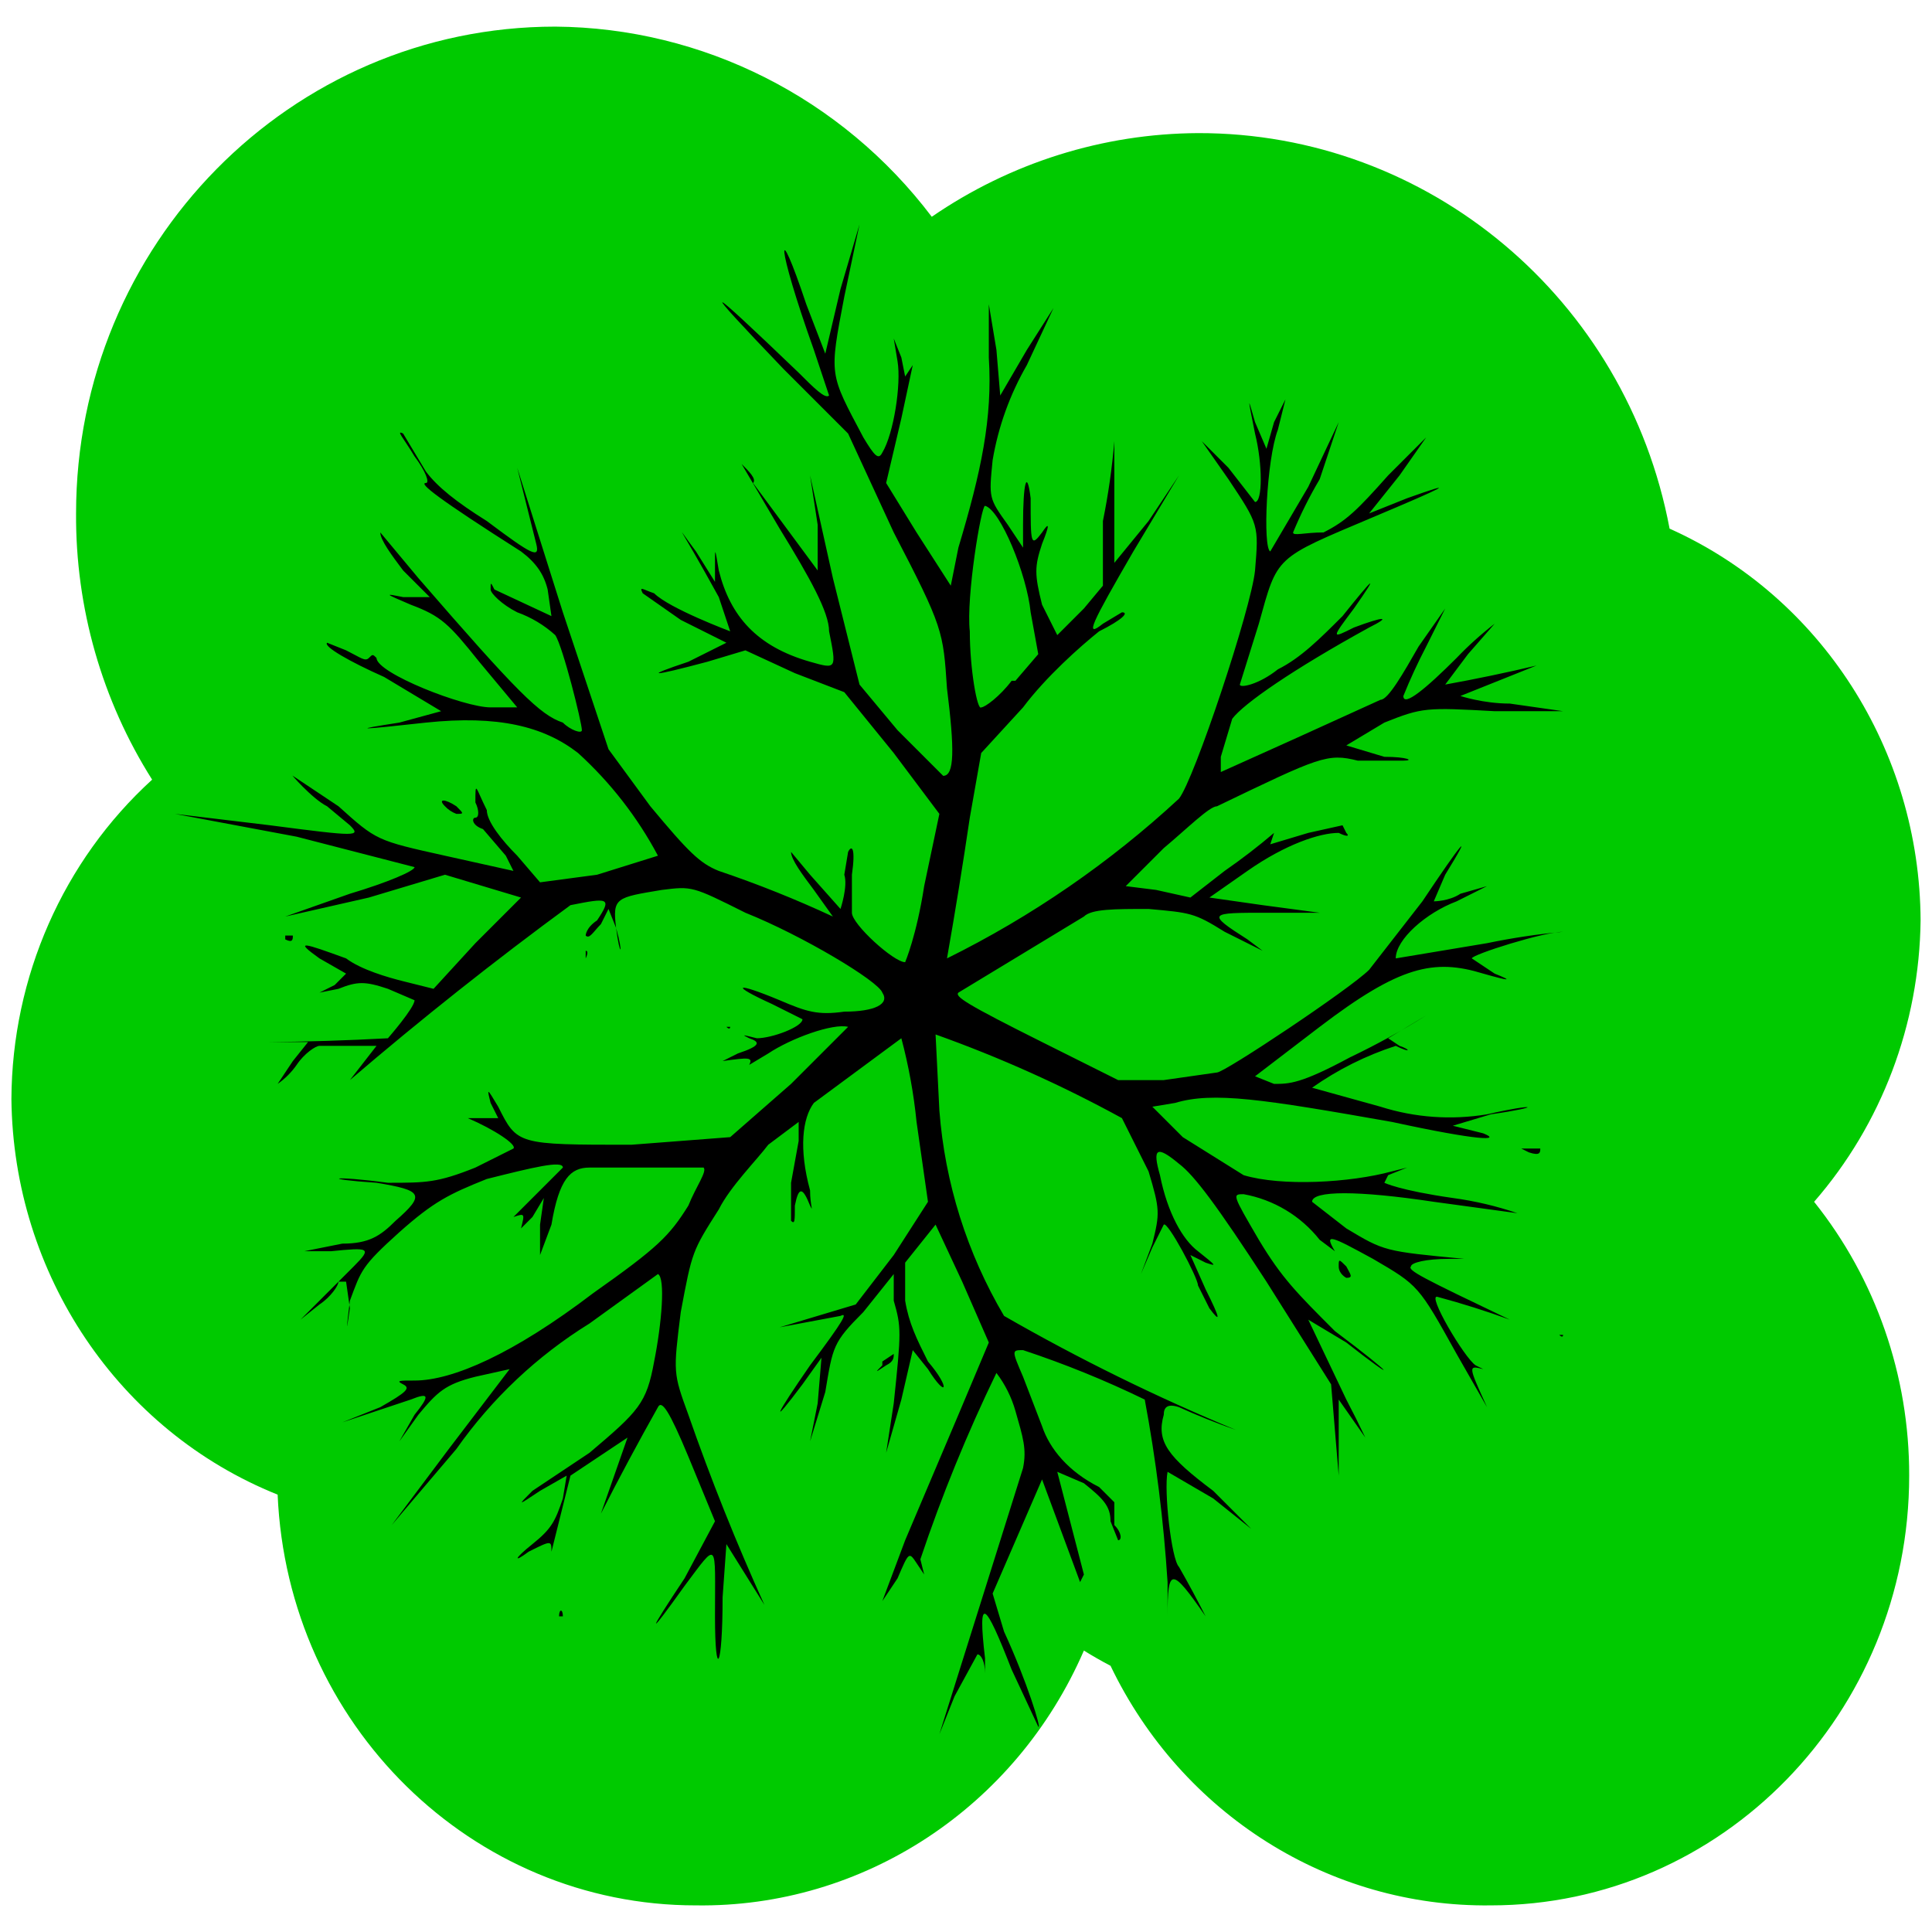
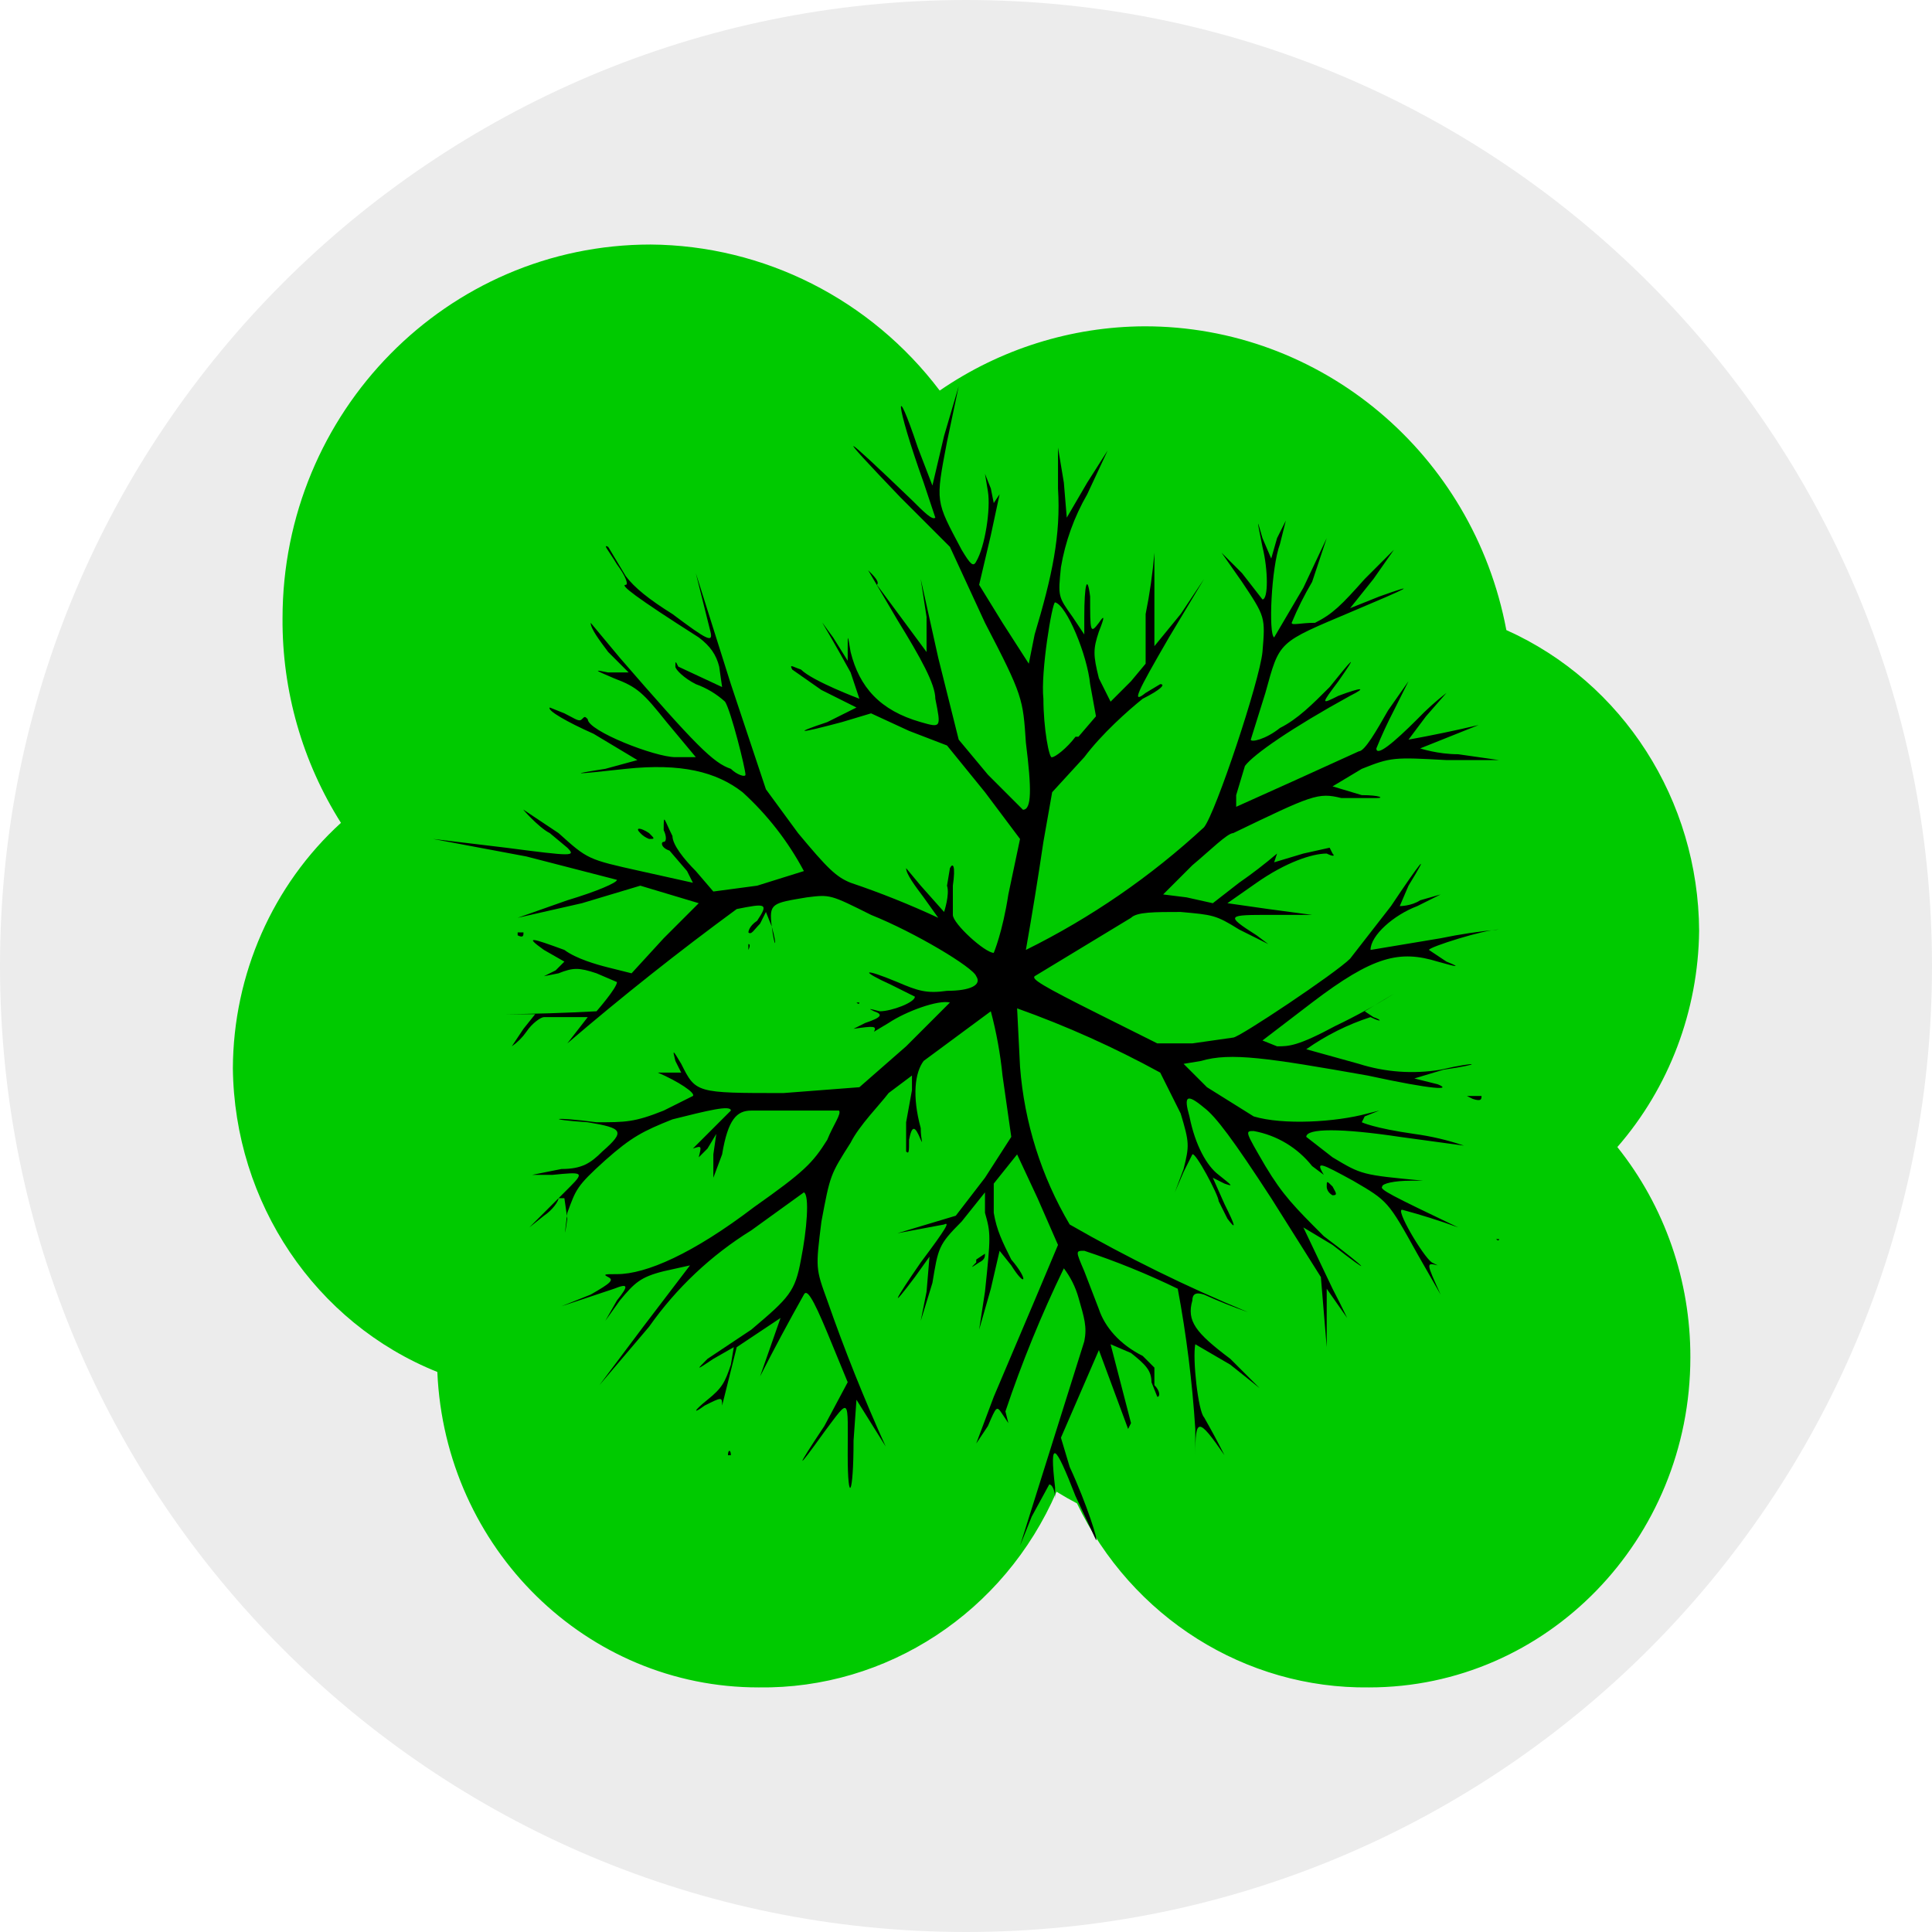
- <svg xmlns="http://www.w3.org/2000/svg" xml:space="preserve" width="192" height="192" viewBox="0 0 50.8 50.8">
-   <path d="M14.6.7A12.6 12.8 0 0 0 2 13.5a12.6 12.8 0 0 0 2 7 11 11.3 0 0 0-3.7 8.4 11 11.3 0 0 0 7 10.4 11 11.3 0 0 0 11 10.8 11 11.3 0 0 0 10.2-6.7 11 11.3 0 0 0 .7.4 11 11.3 0 0 0 10 6.3 11 11.3 0 0 0 11-11.3 11 11.3 0 0 0-2.5-7.2 11 11.3 0 0 0 2.8-7.4 11 11.3 0 0 0-6.6-10.3A12.6 12.8 0 0 0 31.5 3.5a12.6 12.8 0 0 0-7 2.2 12.6 12.8 0 0 0-9.9-5Z" style="fill:#00ca00;fill-opacity:1;stroke-width:1.058" />
-   <path d="m24.7 45.6 2.2-7c.1-.5 0-.8-.2-1.5a3 3 0 0 0-.5-1 41.6 41.6 0 0 0-2 4.9l.1.4-.2-.3c-.2-.3-.2-.3-.5.4l-.4.6.6-1.6 1.4-3.3.8-1.9-.7-1.6-.7-1.5-.4.5-.4.5v1c.1.6.3 1 .6 1.6.6.7.5 1 0 .2l-.4-.5-.3 1.3-.4 1.4.2-1.3c.2-1.9.2-2 0-2.7v-.7l-.8 1c-.8.8-.8.9-1 2.1l-.4 1.3.2-1 .1-1.2-.5.7c-.9 1.2-.7.8.2-.5.9-1.2 1-1.4.8-1.3l-1.6.3 1-.3 1-.3 1-1.3.9-1.4-.3-2.1a14 14 0 0 0-.4-2.2L21.4 29c-.3.4-.4 1.2-.1 2.3 0 .4.1.6 0 .4-.2-.5-.3-.5-.4 0 0 .4 0 .5-.1.4v-1L21 30v-.5l-.8.6c-.3.4-1 1.1-1.3 1.7-.7 1.1-.7 1.1-1 2.7-.2 1.6-.2 1.6.2 2.7a59.8 59.8 0 0 0 2 5l-1-1.6L19 42c0 1.9-.2 2.2-.2.5 0-2 .1-2-.8-.8-1 1.4-1 1.3 0-.2l.8-1.5-.7-1.7c-.5-1.2-.7-1.5-.8-1.3a77.3 77.3 0 0 0-1.5 2.8l.7-2-1.5 1-.5 2c0-.3 0-.3-.6 0-.4.3-.4.2.1-.2s.6-.6.8-1.2l.1-.6-.7.4c-.6.4-.6.4-.2 0l1.5-1c1.3-1.1 1.5-1.3 1.7-2.4.2-1 .3-2.2.1-2.3l-1.8 1.3a12 12 0 0 0-3.5 3.3l-1.7 2 1.5-2 1.6-2.1-.9.2c-.8.2-1 .4-1.5 1l-.5.7.4-.7c.4-.5.4-.6-.1-.4l-1.8.6 1-.4c.7-.4.8-.5.6-.6-.2-.1-.1-.1.3-.1 1 0 2.6-.7 4.7-2.3 1.7-1.2 2-1.5 2.5-2.3.2-.5.5-.9.4-1h-3c-.5 0-.8.3-1 1.5l-.3.8v-.8l.1-.7-.3.5a40.7 40.7 0 0 0-.3.3c.1-.4.1-.4-.2-.3l.3-.3 1-1c0-.2-.8 0-2 .3-1 .4-1.4.6-2.3 1.4-1 .9-1 1-1.3 1.8-.1.8-.1.9 0 .2l-.1-.7h-.2c0 .1-.2.4-.5.6l-.5.4.4-.4 1-1c.5-.5.4-.5-.6-.4H8l1-.2c.7 0 1-.2 1.4-.6.8-.7.7-.8-.5-1-1.5-.1-1.2-.2.3 0 1 0 1.3 0 2.3-.4l1-.5c.1-.1-.5-.5-1.2-.8h.8l-.2-.4c-.1-.4-.1-.4.2.1.5 1 .5 1 3.5 1l2.6-.2 1.6-1.4 1.5-1.5c-.4-.1-1.5.3-2.1.7l-.5.3c.1-.2 0-.2-.7-.1l.4-.2c.6-.2.6-.3.3-.4-.2-.1-.2-.1.2 0 .4 0 1.2-.3 1.2-.5l-.8-.4c-1.1-.5-1-.6.2-.1.7.3 1 .4 1.7.3.8 0 1.2-.2 1-.5-.1-.3-2.1-1.5-3.6-2.1-1.4-.7-1.4-.7-2.2-.6-1.2.2-1.3.2-1.2 1 .2.7.1.8 0 0l-.2-.5-.2.4c-.2.2-.3.4-.4.3 0 0 0-.2.3-.4.4-.6.3-.6-.7-.4a98.1 98.1 0 0 0-5.8 4.6l.7-.9H8.4c-.1 0-.4.2-.6.5a2 2 0 0 1-.5.5l.4-.6.4-.5H7a68.6 68.6 0 0 0 3.2-.1s.7-.8.7-1l-.7-.3c-.6-.2-.8-.2-1.3 0l-.5.1.4-.2.3-.3-.7-.4c-.7-.5-.4-.4.7 0 .4.3 1.1.5 1.5.6l.8.2 1.1-1.2 1.2-1.2-1-.3-1-.3-2 .6-2.2.5 1.7-.6c1-.3 1.7-.6 1.7-.7L7.8 22l-3.2-.6 2.5.3c2.3.3 2.4.3 2.1 0l-.6-.5c-.4-.2-1-.9-.9-.8l1.2.8c1 .9 1 .9 2.8 1.3l1.8.4-.2-.4-.6-.7c-.3-.1-.3-.3-.2-.3.1 0 .1-.2 0-.4 0-.6 0-.4.3.2 0 .3.4.8.8 1.2l.6.7 1.5-.2 1.6-.5a10 10 0 0 0-2.1-2.7c-.9-.7-2.1-1-4-.8-1.8.2-2 .2-.7 0l1.1-.3-1.5-.9c-.9-.4-1.6-.8-1.5-.9l.5.2c.4.2.5.3.6.2.1-.1.1-.1.2 0 0 .4 2.3 1.3 3 1.3h.7l-1-1.2c-.8-1-1-1.2-1.8-1.5-.7-.3-.7-.3-.2-.2h.7l-.7-.7c-.3-.4-.6-.8-.6-1l1 1.2c2.6 3 3.2 3.6 3.8 3.8.2.2.5.3.5.2 0-.2-.5-2.2-.7-2.5a3 3 0 0 0-1-.6c-.4-.2-.7-.5-.7-.6 0-.2 0-.2.1 0l1.5.7-.1-.7c-.1-.4-.3-.7-.7-1-2.2-1.4-2.7-1.8-2.5-1.8.1 0 0-.3-.3-.7-.3-.5-.5-.7-.3-.6l.6 1c.3.4.8.8 1.6 1.3 1.2.9 1.4 1 1.3.6l-.5-2 1.2 3.8 1.2 3.6 1.1 1.5c1 1.2 1.3 1.5 1.8 1.7a29.3 29.3 0 0 1 3 1.2l-.5-.7c-.3-.4-.6-.8-.6-1l.5.6.8.9s.2-.6.1-.9l.1-.6c.1-.2.2-.1.1.6v1c0 .3 1.1 1.3 1.4 1.3 0 0 .3-.7.5-2l.4-1.9-1.2-1.6-1.3-1.6-1.3-.5-1.3-.6-1 .3c-1.5.4-1.7.4-.5 0l1-.5-1.2-.6-1-.7c-.1-.2 0-.1.3 0 .4.4 2 1 2 1l-.3-.9c-1.1-2-1.2-2-.6-1.2l.5.8v-.5c0-.4 0-.4.1.2.3 1.2 1 2 2.4 2.4.7.2.7.2.5-.8 0-.5-.5-1.4-1.3-2.7l-1-1.7c.2.2.4.4.3.5l1.7 2.3v-1.2l-.2-1.3.6 2.7.7 2.8 1 1.2 1.2 1.2c.3 0 .3-.7.1-2.3-.1-1.5-.1-1.6-1.4-4.1l-1.2-2.6-1.7-1.7c-2.3-2.4-2.1-2.3.4.1.4.4.7.7.8.6l-.4-1.2c-1-2.8-1-3.6-.2-1.2l.5 1.3.4-1.7.5-1.7-.4 1.9c-.4 2.1-.4 2 .5 3.7.3.5.4.6.5.4.3-.5.5-1.8.4-2.4l-.1-.6.2.5.1.5.2-.3-.3 1.4-.4 1.7.8 1.3.9 1.4.2-1c.6-2 .9-3.4.8-5V8l.2 1.2.1 1.2.7-1.2.7-1.1-.7 1.5a7.5 7.5 0 0 0-.9 2.5c-.1 1-.1 1 .4 1.7l.4.6v-.6c0-1.1.1-1.5.2-.7 0 1.2 0 1.3.3.9.2-.3.2-.2 0 .3-.2.6-.2.8 0 1.6l.4.8.7-.7.5-.6v-1.7a18 18 0 0 0 .3-2.1v.6a1415.8 1415.8 0 0 1 0 2.6l.9-1.1.8-1.2-1.2 2c-1.1 1.9-1.3 2.3-.8 1.9l.5-.3c.2 0 0 .2-.6.5-.5.4-1.4 1.2-2 2l-1.1 1.2-.3 1.7a134.6 134.6 0 0 1-.6 3.7A25.9 25.9 0 0 0 31 21c.4-.5 1.9-5 2-6 .1-1.2.1-1.2-.7-2.4l-.7-1 .7.7.7.9c.2 0 .2-1 0-1.8-.2-1-.2-1 0-.3l.3.7.2-.7.3-.6-.2.8c-.3.8-.4 3.1-.2 3.2l1-1.7.8-1.7-.5 1.5A11 11 0 0 0 34 14c0 .1.3 0 .8 0 .6-.3.9-.6 1.7-1.5l1-1-.7 1-.8 1 1-.4c1.4-.5 1-.3-.9.5-2.6 1.1-2.5 1-3 2.8l-.5 1.6c0 .1.5 0 1-.4.6-.3 1.1-.8 1.7-1.4.8-1 1-1.2.3-.2-.6.8-.6.8 0 .5.8-.3 1-.3.4 0-2 1.1-3.3 2-3.6 2.4l-.3 1v.4l2-.9 2.2-1c.2 0 .6-.7 1-1.4l.7-1-.5 1a15 15 0 0 0-.6 1.3c0 .3.6-.2 1.4-1a9 9 0 0 1 1-.9l-.7.8-.6.8a45.8 45.8 0 0 0 2.4-.5l-2 .8s.6.2 1.3.2l1.4.2h-1.8c-1.8-.1-1.9-.1-2.9.3l-1 .6 1 .3c.6 0 .8.1.5.1h-1.2c-.8-.2-1-.1-3.7 1.2-.2 0-.8.6-1.4 1.1l-1 1 .8.1.9.2.9-.7a16.5 16.5 0 0 0 1.3-1l-.1.3 1-.3.9-.2.1.2c.1.1 0 .1-.2 0-.5 0-1.4.3-2.4 1l-1 .7 1.4.2 1.5.2h-1.4c-1.5 0-1.6 0-.5.7l.4.3-1-.5c-.8-.5-.9-.5-2-.6-.9 0-1.5 0-1.7.2a2881.6 2881.6 0 0 0-3.3 2c-.1.1.2.3 2.2 1.3l2 1h1.2l1.4-.2c.2 0 3.5-2.2 4-2.7l1.4-1.8c1-1.5 1.4-2 .6-.7l-.3.7s.4 0 .7-.2l.7-.2-.8.4c-.8.3-1.6 1-1.6 1.5l2.4-.4a18 18 0 0 1 2-.3c-.5 0-2.4.6-2.4.7l.6.4c.5.2.4.2-.3 0-1.3-.4-2.2-.2-4.3 1.4L33 28.3l.5.2c.4 0 .7 0 2-.7a19.9 19.9 0 0 0 2-1.1l-.5.3-.5.3.3.2c.3.1.3.2-.1 0a8.2 8.2 0 0 0-2.2 1.1l1.8.5a6 6 0 0 0 2.8.2c1.3-.3 1.5-.2.1 0l-1 .3.8.2c.5.2-.1.2-2.4-.3-3.4-.6-4.7-.8-5.7-.5l-.6.1.8.8 1.6 1c1 .3 2.8.2 3.9-.1l.4-.1-.5.2-.1.2s.4.2 1.8.4a9 9 0 0 1 1.7.4l-2.2-.3c-2-.3-3.2-.3-3.2 0l.9.7c1 .6 1 .6 3.1.8h-.4c-.6 0-1 .1-1 .2-.1.1.3.3 2.6 1.4a23 23 0 0 0-1.9-.6c-.3-.1.7 1.6 1 1.8l.2.1c-.4-.1-.4-.1.1 1l-.8-1.4c-1-1.8-1-1.8-2.2-2.5-1.1-.6-1.3-.7-1-.2l-.4-.3a3.3 3.3 0 0 0-2-1.2c-.3 0-.3 0 .4 1.2.6 1 1 1.4 2 2.4 1.6 1.2 1.7 1.4.3.3l-1-.6 1 2.1a28.2 28.2 0 0 1 .5 1l-.7-1v2l-.1-1.2-.1-1.2-1.7-2.7c-1.3-2-1.9-2.8-2.3-3.1-.6-.5-.7-.4-.5.3.2 1 .6 1.7 1 2 .5.4.5.4.2.3l-.4-.2.4.9c.4.8.4.9.1.5l-.3-.6c0-.2-.8-1.7-.9-1.6l-.3.6-.3.7.3-.8c.2-.8.2-.9-.1-1.9l-.7-1.4a34 34 0 0 0-4.9-2.2l.1 2a12.5 12.5 0 0 0 1.7 5.4 52.7 52.7 0 0 0 6.1 3A18 18 0 0 1 31 37c-.3-.1-.4 0-.4.2-.2.7.1 1.1 1.3 2l1 1-1-.8-1.2-.7c-.1.5.1 2.3.3 2.5a28.7 28.7 0 0 1 .7 1.3c-.9-1.3-1-1.3-1 0v.6-1.5a40 40 0 0 0-.6-4.8 26 26 0 0 0-3.2-1.3c-.3 0-.3 0 0 .7l.5 1.3c.2.6.7 1.2 1.5 1.6l.4.4v.6c.2.2.2.4.1.4l-.2-.5c0-.4-.2-.6-.7-1l-.7-.3.7 2.7a2142.5 2142.5 0 0 1-.1.2l-1-2.7-1.3 3 .3 1c.6 1.3 1 2.6.9 2.5l-.7-1.5c-.7-1.8-.9-2-.7-.3v1-.6c0-.3-.1-.5-.2-.5l-.6 1.1-.4 1zm2-27.7.6-.7-.2-1.1c-.1-1-.8-2.7-1.2-2.8-.1 0-.5 2.4-.4 3.3 0 1 .2 2.1.3 2 .1 0 .5-.3.8-.7zm-12 24.6c0-.2.1-.2.1 0v.2-.2zm8.3 0c0-.2 0-.2 0 0v.2-.2zm.2-6.7.3-.2c0 .1 0 .2-.2.3-.3.2-.3.2-.1 0zm17.7-.7h.2s0 .1-.1 0h-.1zm-5.7-1.8c0-.2 0-.2.2 0 .1.2.2.3 0 .3 0 0-.2-.1-.2-.3zM7.5 24.6h.2c0 .1 0 .2-.2.1-.1 0-.1 0 0 0zM19 27h.2s0 .1-.1 0H19zm-3.6-2c0-.1 0-.2 0 0 .1 0 0 .2 0 .2V25zM40 30.2h.5c0 .1 0 .2-.3.1l-.2-.1zm-28.3-9c-.2-.2 0-.2.3 0 .2.2.2.2 0 .2a.8.8 0 0 1-.3-.2z" style="fill:#000;stroke-width:.539" />
+ <svg xmlns="http://www.w3.org/2000/svg" xml:space="preserve" width="250" height="250" viewBox="0 0 66.146 66.146" version="1.1" id="svg2">
+   <defs id="defs2" />
+   <g id="layer1">
+     <circle style="fill:#ececec;stroke-width:0.92" id="path3" cx="33.073" cy="33.073" r="33.073" />
+     <g id="layer8">
+       <path d="M 22.273,8.372 A 12.6,12.8 0 0 0 9.673,21.172 a 12.6,12.8 0 0 0 2,7 11,11.3 0 0 0 -3.7,8.4 11,11.3 0 0 0 7,10.4 11,11.3 0 0 0 11,10.8 11,11.3 0 0 0 10.2,-6.7 11,11.3 0 0 0 0.7,0.4 11,11.3 0 0 0 10,6.3 11,11.3 0 0 0 11,-11.3 11,11.3 0 0 0 -2.5,-7.2 11,11.3 0 0 0 2.8,-7.4 11,11.3 0 0 0 -6.6,-10.3 12.6,12.8 0 0 0 -12.4,-10.4 12.6,12.8 0 0 0 -7,2.2 12.6,12.8 0 0 0 -9.9,-5 z" style="fill:#00ca00;fill-opacity:1;stroke-width:1.058" id="path1" />
+     </g>
+     <g id="layer9">
+       <path d="m 34.923,52.923 2.2,-7 c 0.1,-0.5 0,-0.8 -0.2,-1.5 a 3,3 0 0 0 -0.5,-1 41.6,41.6 0 0 0 -2,4.9 l 0.1,0.4 -0.2,-0.3 c -0.2,-0.3 -0.2,-0.3 -0.5,0.4 l -0.4,0.6 0.6,-1.6 1.4,-3.3 0.8,-1.9 -0.7,-1.6 -0.7,-1.5 -0.4,0.5 -0.4,0.5 v 1 c 0.1,0.6 0.3,1 0.6,1.6 0.6,0.7 0.5,1 0,0.2 l -0.4,-0.5 -0.3,1.3 -0.4,1.4 0.2,-1.3 c 0.2,-1.9 0.2,-2 0,-2.7 v -0.7 l -0.8,1 c -0.8,0.8 -0.8,0.9 -1,2.1 l -0.4,1.3 0.2,-1 0.1,-1.2 -0.5,0.7 c -0.9,1.2 -0.7,0.8 0.2,-0.5 0.9,-1.2 1,-1.4 0.8,-1.3 l -1.6,0.3 1,-0.3 1,-0.3 1,-1.3 0.9,-1.4 -0.3,-2.1 a 14,14 0 0 0 -0.4,-2.2 l -2.3,1.7 c -0.3,0.4 -0.4,1.2 -0.1,2.3 0,0.4 0.1,0.6 0,0.4 -0.2,-0.5 -0.3,-0.5 -0.4,0 0,0.4 0,0.5 -0.1,0.4 v -1 l 0.2,-1.1 v -0.5 l -0.8,0.6 c -0.3,0.4 -1,1.1 -1.3,1.7 -0.7,1.1 -0.7,1.1 -1,2.7 -0.2,1.6 -0.2,1.6 0.2,2.7 a 59.8,59.8 0 0 0 2,5 l -1,-1.6 -0.1,1.4 c 0,1.9 -0.2,2.2 -0.2,0.5 0,-2 0.1,-2 -0.8,-0.8 -1,1.4 -1,1.3 0,-0.2 l 0.8,-1.5 -0.7,-1.7 c -0.5,-1.2 -0.7,-1.5 -0.8,-1.3 a 77.3,77.3 0 0 0 -1.5,2.8 l 0.7,-2 -1.5,1 -0.5,2 c 0,-0.3 0,-0.3 -0.6,0 -0.4,0.3 -0.4,0.2 0.1,-0.2 0.5,-0.4 0.6,-0.6 0.8,-1.2 l 0.1,-0.6 -0.7,0.4 c -0.6,0.4 -0.6,0.4 -0.2,0 l 1.5,-1 c 1.3,-1.1 1.5,-1.3 1.7,-2.4 0.2,-1 0.3,-2.2 0.1,-2.3 l -1.8,1.3 a 12,12 0 0 0 -3.5,3.3 l -1.7,2 1.5,-2 1.6,-2.1 -0.9,0.2 c -0.8,0.2 -1,0.4 -1.5,1 l -0.5,0.7 0.4,-0.7 c 0.4,-0.5 0.4,-0.6 -0.1,-0.4 l -1.8,0.6 1,-0.4 c 0.7,-0.4 0.8,-0.5 0.6,-0.6 -0.2,-0.1 -0.1,-0.1 0.3,-0.1 1,0 2.6,-0.7 4.7,-2.3 1.7,-1.2 2,-1.5 2.5,-2.3 0.2,-0.5 0.5,-0.9 0.4,-1 h -3 c -0.5,0 -0.8,0.3 -1,1.5 l -0.3,0.8 v -0.8 l 0.1,-0.7 -0.3,0.5 a 40.7,40.7 0 0 0 -0.3,0.3 c 0.1,-0.4 0.1,-0.4 -0.2,-0.3 l 0.3,-0.3 1,-1 c 0,-0.2 -0.8,0 -2,0.3 -1,0.4 -1.4,0.6 -2.3,1.4 -1,0.9 -1,1 -1.3,1.8 -0.1,0.8 -0.1,0.9 0,0.2 l -0.1,-0.7 h -0.2 c 0,0.1 -0.2,0.4 -0.5,0.6 l -0.5,0.4 0.4,-0.4 1,-1 c 0.5,-0.5 0.4,-0.5 -0.6,-0.4 h -0.7 l 1,-0.2 c 0.7,0 1,-0.2 1.4,-0.6 0.8,-0.7 0.7,-0.8 -0.5,-1 -1.5,-0.1 -1.2,-0.2 0.3,0 1,0 1.3,0 2.3,-0.4 l 1,-0.5 c 0.1,-0.1 -0.5,-0.5 -1.2,-0.8 h 0.8 l -0.2,-0.4 c -0.1,-0.4 -0.1,-0.4 0.2,0.1 0.5,1 0.5,1 3.5,1 l 2.6,-0.2 1.6,-1.4 1.5,-1.5 c -0.4,-0.1 -1.5,0.3 -2.1,0.7 l -0.5,0.3 c 0.1,-0.2 0,-0.2 -0.7,-0.1 l 0.4,-0.2 c 0.6,-0.2 0.6,-0.3 0.3,-0.4 -0.2,-0.1 -0.2,-0.1 0.2,0 0.4,0 1.2,-0.3 1.2,-0.5 l -0.8,-0.4 c -1.1,-0.5 -1,-0.6 0.2,-0.1 0.7,0.3 1,0.4 1.7,0.3 0.8,0 1.2,-0.2 1,-0.5 -0.1,-0.3 -2.1,-1.5 -3.6,-2.1 -1.4,-0.7 -1.4,-0.7 -2.2,-0.6 -1.2,0.2 -1.3,0.2 -1.2,1 0.2,0.7 0.1,0.8 0,0 l -0.2,-0.5 -0.2,0.4 c -0.2,0.2 -0.3,0.4 -0.4,0.3 0,0 0,-0.2 0.3,-0.4 0.4,-0.6 0.3,-0.6 -0.7,-0.4 a 98.1,98.1 0 0 0 -5.8,4.6 l 0.7,-0.9 h -1.5 c -0.1,0 -0.4,0.2 -0.6,0.5 a 2,2 0 0 1 -0.5,0.5 l 0.4,-0.6 0.4,-0.5 h -1.1 a 68.6,68.6 0 0 0 3.2,-0.1 c 0,0 0.7,-0.8 0.7,-1 l -0.7,-0.3 c -0.6,-0.2 -0.8,-0.2 -1.3,0 l -0.5,0.1 0.4,-0.2 0.3,-0.3 -0.7,-0.4 c -0.7,-0.5 -0.4,-0.4 0.7,0 0.4,0.3 1.1,0.5 1.5,0.6 l 0.8,0.2 1.1,-1.2 1.2,-1.2 -1,-0.3 -1,-0.3 -2,0.6 -2.2,0.5 1.7,-0.6 c 1,-0.3 1.7,-0.6 1.7,-0.7 l -3.1,-0.8 -3.2,-0.6 2.5,0.3 c 2.3,0.3 2.4,0.3 2.1,0 l -0.6,-0.5 c -0.4,-0.2 -1,-0.9 -0.9,-0.8 l 1.2,0.8 c 1,0.9 1,0.9 2.8,1.3 l 1.8,0.4 -0.2,-0.4 -0.6,-0.7 c -0.3,-0.1 -0.3,-0.3 -0.2,-0.3 0.1,0 0.1,-0.2 0,-0.4 0,-0.6 0,-0.4 0.3,0.2 0,0.3 0.4,0.8 0.8,1.2 l 0.6,0.7 1.5,-0.2 1.6,-0.5 a 10,10 0 0 0 -2.1,-2.7 c -0.9,-0.7 -2.1,-1 -4,-0.8 -1.8,0.2 -2,0.2 -0.7,0 l 1.1,-0.3 -1.5,-0.9 c -0.9,-0.4 -1.6,-0.8 -1.5,-0.9 l 0.5,0.2 c 0.4,0.2 0.5,0.3 0.6,0.2 0.1,-0.1 0.1,-0.1 0.2,0 0,0.4 2.3,1.3 3,1.3 h 0.7 l -1,-1.2 c -0.8,-1 -1,-1.2 -1.8,-1.5 -0.7,-0.3 -0.7,-0.3 -0.2,-0.2 h 0.7 l -0.7,-0.7 c -0.3,-0.4 -0.6,-0.8 -0.6,-1 l 1,1.2 c 2.6,3 3.2,3.6 3.8,3.8 0.2,0.2 0.5,0.3 0.5,0.2 0,-0.2 -0.5,-2.2 -0.7,-2.5 a 3,3 0 0 0 -1,-0.6 c -0.4,-0.2 -0.7,-0.5 -0.7,-0.6 0,-0.2 0,-0.2 0.1,0 l 1.5,0.7 -0.1,-0.7 c -0.1,-0.4 -0.3,-0.7 -0.7,-1 -2.2,-1.4 -2.7,-1.8 -2.5,-1.8 0.1,0 0,-0.3 -0.3,-0.7 -0.3,-0.5 -0.5,-0.7 -0.3,-0.6 l 0.6,1 c 0.3,0.4 0.8,0.8 1.6,1.3 1.2,0.9 1.4,1 1.3,0.6 l -0.5,-2 1.2,3.8 1.2,3.6 1.1,1.5 c 1,1.2 1.3,1.5 1.8,1.7 a 29.3,29.3 0 0 1 3,1.2 l -0.5,-0.7 c -0.3,-0.4 -0.6,-0.8 -0.6,-1 l 0.5,0.6 0.8,0.9 c 0,0 0.2,-0.6 0.1,-0.9 l 0.1,-0.6 c 0.1,-0.2 0.2,-0.1 0.1,0.6 v 1 c 0,0.3 1.1,1.3 1.4,1.3 0,0 0.3,-0.7 0.5,-2 l 0.4,-1.9 -1.2,-1.6 -1.3,-1.6 -1.3,-0.5 -1.3,-0.6 -1,0.3 c -1.5,0.4 -1.7,0.4 -0.5,0 l 1,-0.5 -1.2,-0.6 -1,-0.7 c -0.1,-0.2 0,-0.1 0.3,0 0.4,0.4 2,1 2,1 l -0.3,-0.9 c -1.1,-2 -1.2,-2 -0.6,-1.2 l 0.5,0.8 v -0.5 c 0,-0.4 0,-0.4 0.1,0.2 0.3,1.2 1,2 2.4,2.4 0.7,0.2 0.7,0.2 0.5,-0.8 0,-0.5 -0.5,-1.4 -1.3,-2.7 l -1,-1.7 c 0.2,0.2 0.4,0.4 0.3,0.5 l 1.7,2.3 v -1.2 l -0.2,-1.3 0.6,2.7 0.7,2.8 1,1.2 1.2,1.2 c 0.3,0 0.3,-0.7 0.1,-2.3 -0.1,-1.5 -0.1,-1.6 -1.4,-4.1 l -1.2,-2.6 -1.7,-1.7 c -2.3,-2.4 -2.1,-2.3 0.4,0.1 0.4,0.4 0.7,0.7 0.8,0.6 l -0.4,-1.2 c -1,-2.8 -1,-3.6 -0.2,-1.2 l 0.5,1.3 0.4,-1.7 0.5,-1.7 -0.4,1.9 c -0.4,2.1 -0.4,2 0.5,3.7 0.3,0.5 0.4,0.6 0.5,0.4 0.3,-0.5 0.5,-1.8 0.4,-2.4 l -0.1,-0.6 0.2,0.5 0.1,0.5 0.2,-0.3 -0.3,1.4 -0.4,1.7 0.8,1.3 0.9,1.4 0.2,-1 c 0.6,-2 0.9,-3.4 0.8,-5 v -1.4 l 0.2,1.2 0.1,1.2 0.7,-1.2 0.7,-1.1 -0.7,1.5 a 7.5,7.5 0 0 0 -0.9,2.5 c -0.1,1 -0.1,1 0.4,1.7 l 0.4,0.6 v -0.6 c 0,-1.1 0.1,-1.5 0.2,-0.7 0,1.2 0,1.3 0.3,0.9 0.2,-0.3 0.2,-0.2 0,0.3 -0.2,0.6 -0.2,0.8 0,1.6 l 0.4,0.8 0.7,-0.7 0.5,-0.6 v -1.7 a 18,18 0 0 0 0.3,-2.1 v 0.6 a 1415.8,1415.8 0 0 1 0,2.6 l 0.9,-1.1 0.8,-1.2 -1.2,2 c -1.1,1.9 -1.3,2.3 -0.8,1.9 l 0.5,-0.3 c 0.2,0 0,0.2 -0.6,0.5 -0.5,0.4 -1.4,1.2 -2,2 l -1.1,1.2 -0.3,1.7 a 134.6,134.6 0 0 1 -0.6,3.7 25.9,25.9 0 0 0 6.1,-4.2 c 0.4,-0.5 1.9,-5 2,-6 0.1,-1.2 0.1,-1.2 -0.7,-2.4 l -0.7,-1 0.7,0.7 0.7,0.9 c 0.2,0 0.2,-1 0,-1.8 -0.2,-1 -0.2,-1 0,-0.3 l 0.3,0.7 0.2,-0.7 0.3,-0.6 -0.2,0.8 c -0.3,0.8 -0.4,3.1 -0.2,3.2 l 1,-1.7 0.8,-1.7 -0.5,1.5 a 11,11 0 0 0 -0.7,1.4 c 0,0.1 0.3,0 0.8,0 0.6,-0.3 0.9,-0.6 1.7,-1.5 l 1,-1 -0.7,1 -0.8,1 1,-0.4 c 1.4,-0.5 1,-0.3 -0.9,0.5 -2.6,1.1 -2.5,1 -3,2.8 l -0.5,1.6 c 0,0.1 0.5,0 1,-0.4 0.6,-0.3 1.1,-0.8 1.7,-1.4 0.8,-1 1,-1.2 0.3,-0.2 -0.6,0.8 -0.6,0.8 0,0.5 0.8,-0.3 1,-0.3 0.4,0 -2,1.1 -3.3,2 -3.6,2.4 l -0.3,1 v 0.4 l 2,-0.9 2.2,-1 c 0.2,0 0.6,-0.7 1,-1.4 l 0.7,-1 -0.5,1 a 15,15 0 0 0 -0.6,1.3 c 0,0.3 0.6,-0.2 1.4,-1 a 9,9 0 0 1 1,-0.9 l -0.7,0.8 -0.6,0.8 a 45.8,45.8 0 0 0 2.4,-0.5 l -2,0.8 c 0,0 0.6,0.2 1.3,0.2 l 1.4,0.2 h -1.8 c -1.8,-0.1 -1.9,-0.1 -2.9,0.3 l -1,0.6 1,0.3 c 0.6,0 0.8,0.1 0.5,0.1 h -1.2 c -0.8,-0.2 -1,-0.1 -3.7,1.2 -0.2,0 -0.8,0.6 -1.4,1.1 l -1,1 0.8,0.1 0.9,0.2 0.9,-0.7 a 16.5,16.5 0 0 0 1.3,-1 l -0.1,0.3 1,-0.3 0.9,-0.2 0.1,0.2 c 0.1,0.1 0,0.1 -0.2,0 -0.5,0 -1.4,0.3 -2.4,1 l -1,0.7 1.4,0.2 1.5,0.2 h -1.4 c -1.5,0 -1.6,0 -0.5,0.7 l 0.4,0.3 -1,-0.5 c -0.8,-0.5 -0.9,-0.5 -2,-0.6 -0.9,0 -1.5,0 -1.7,0.2 a 2881.6,2881.6 0 0 0 -3.3,2 c -0.1,0.1 0.2,0.3 2.2,1.3 l 2,1 h 1.2 l 1.4,-0.2 c 0.2,0 3.5,-2.2 4,-2.7 l 1.4,-1.8 c 1,-1.5 1.4,-2 0.6,-0.7 l -0.3,0.7 c 0,0 0.4,0 0.7,-0.2 l 0.7,-0.2 -0.8,0.4 c -0.8,0.3 -1.6,1 -1.6,1.5 l 2.4,-0.4 a 18,18 0 0 1 2,-0.3 c -0.5,0 -2.4,0.6 -2.4,0.7 l 0.6,0.4 c 0.5,0.2 0.4,0.2 -0.3,0 -1.3,-0.4 -2.2,-0.2 -4.3,1.4 l -1.7,1.3 0.5,0.2 c 0.4,0 0.7,0 2,-0.7 a 19.9,19.9 0 0 0 2,-1.1 l -0.5,0.3 -0.5,0.3 0.3,0.2 c 0.3,0.1 0.3,0.2 -0.1,0 a 8.2,8.2 0 0 0 -2.2,1.1 l 1.8,0.5 a 6,6 0 0 0 2.8,0.2 c 1.3,-0.3 1.5,-0.2 0.1,0 l -1,0.3 0.8,0.2 c 0.5,0.2 -0.1,0.2 -2.4,-0.3 -3.4,-0.6 -4.7,-0.8 -5.7,-0.5 l -0.6,0.1 0.8,0.8 1.6,1 c 1,0.3 2.8,0.2 3.9,-0.1 l 0.4,-0.1 -0.5,0.2 -0.1,0.2 c 0,0 0.4,0.2 1.8,0.4 a 9,9 0 0 1 1.7,0.4 l -2.2,-0.3 c -2,-0.3 -3.2,-0.3 -3.2,0 l 0.9,0.7 c 1,0.6 1,0.6 3.1,0.8 h -0.4 c -0.6,0 -1,0.1 -1,0.2 -0.1,0.1 0.3,0.3 2.6,1.4 a 23,23 0 0 0 -1.9,-0.6 c -0.3,-0.1 0.7,1.6 1,1.8 l 0.2,0.1 c -0.4,-0.1 -0.4,-0.1 0.1,1 l -0.8,-1.4 c -1,-1.8 -1,-1.8 -2.2,-2.5 -1.1,-0.6 -1.3,-0.7 -1,-0.2 l -0.4,-0.3 a 3.3,3.3 0 0 0 -2,-1.2 c -0.3,0 -0.3,0 0.4,1.2 0.6,1 1,1.4 2,2.4 1.6,1.2 1.7,1.4 0.3,0.3 l -1,-0.6 1,2.1 a 28.2,28.2 0 0 1 0.5,1 l -0.7,-1 v 2 l -0.1,-1.2 -0.1,-1.2 -1.7,-2.7 c -1.3,-2 -1.9,-2.8 -2.3,-3.1 -0.6,-0.5 -0.7,-0.4 -0.5,0.3 0.2,1 0.6,1.7 1,2 0.5,0.4 0.5,0.4 0.2,0.3 l -0.4,-0.2 0.4,0.9 c 0.4,0.8 0.4,0.9 0.1,0.5 l -0.3,-0.6 c 0,-0.2 -0.8,-1.7 -0.9,-1.6 l -0.3,0.6 -0.3,0.7 0.3,-0.8 c 0.2,-0.8 0.2,-0.9 -0.1,-1.9 l -0.7,-1.4 a 34,34 0 0 0 -4.9,-2.2 l 0.1,2 a 12.5,12.5 0 0 0 1.7,5.4 52.7,52.7 0 0 0 6.1,3 18,18 0 0 1 -1.5,-0.6 c -0.3,-0.1 -0.4,0 -0.4,0.2 -0.2,0.7 0.1,1.1 1.3,2 l 1,1 -1,-0.8 -1.2,-0.7 c -0.1,0.5 0.1,2.3 0.3,2.5 a 28.7,28.7 0 0 1 0.7,1.3 c -0.9,-1.3 -1,-1.3 -1,0 v 0.6 -1.5 a 40,40 0 0 0 -0.6,-4.8 26,26 0 0 0 -3.2,-1.3 c -0.3,0 -0.3,0 0,0.7 l 0.5,1.3 c 0.2,0.6 0.7,1.2 1.5,1.6 l 0.4,0.4 v 0.6 c 0.2,0.2 0.2,0.4 0.1,0.4 l -0.2,-0.5 c 0,-0.4 -0.2,-0.6 -0.7,-1 l -0.7,-0.3 0.7,2.7 a 2142.5,2142.5 0 0 1 -0.1,0.2 l -1,-2.7 -1.3,3 0.3,1 c 0.6,1.3 1,2.6 0.9,2.5 l -0.7,-1.5 c -0.7,-1.8 -0.9,-2 -0.7,-0.3 v 1 -0.6 c 0,-0.3 -0.1,-0.5 -0.2,-0.5 l -0.6,1.1 z m 2,-27.7 0.6,-0.7 -0.2,-1.1 c -0.1,-1 -0.8,-2.7 -1.2,-2.8 -0.1,0 -0.5,2.4 -0.4,3.3 0,1 0.2,2.1 0.3,2 0.1,0 0.5,-0.3 0.8,-0.7 z m -12,24.6 c 0,-0.2 0.1,-0.2 0.1,0 v 0.2 -0.2 z m 8.3,0 c 0,-0.2 0,-0.2 0,0 v 0.2 z m 0.2,-6.7 0.3,-0.2 c 0,0.1 0,0.2 -0.2,0.3 -0.3,0.2 -0.3,0.2 -0.1,0 z m 17.7,-0.7 h 0.2 c 0,0 0,0.1 -0.1,0 z m -5.7,-1.8 c 0,-0.2 0,-0.2 0.2,0 0.1,0.2 0.2,0.3 0,0.3 0,0 -0.2,-0.1 -0.2,-0.3 z m -27.7,-8.7 h 0.2 c 0,0.1 0,0.2 -0.2,0.1 -0.1,0 -0.1,0 0,0 z m 11.5,2.4 h 0.2 c 0,0 0,0.1 -0.1,0 z m -3.6,-2 c 0,-0.1 0,-0.2 0,0 0.1,0 0,0.2 0,0.2 z m 24.6,5.2 h 0.5 c 0,0.1 0,0.2 -0.3,0.1 z m -28.3,-9 c -0.2,-0.2 0,-0.2 0.3,0 0.2,0.2 0.2,0.2 0,0.2 a 0.8,0.8 0 0 1 -0.3,-0.2 z" style="fill:#000000;stroke-width:0.539" id="path2" />
+     </g>
+   </g>
</svg>
